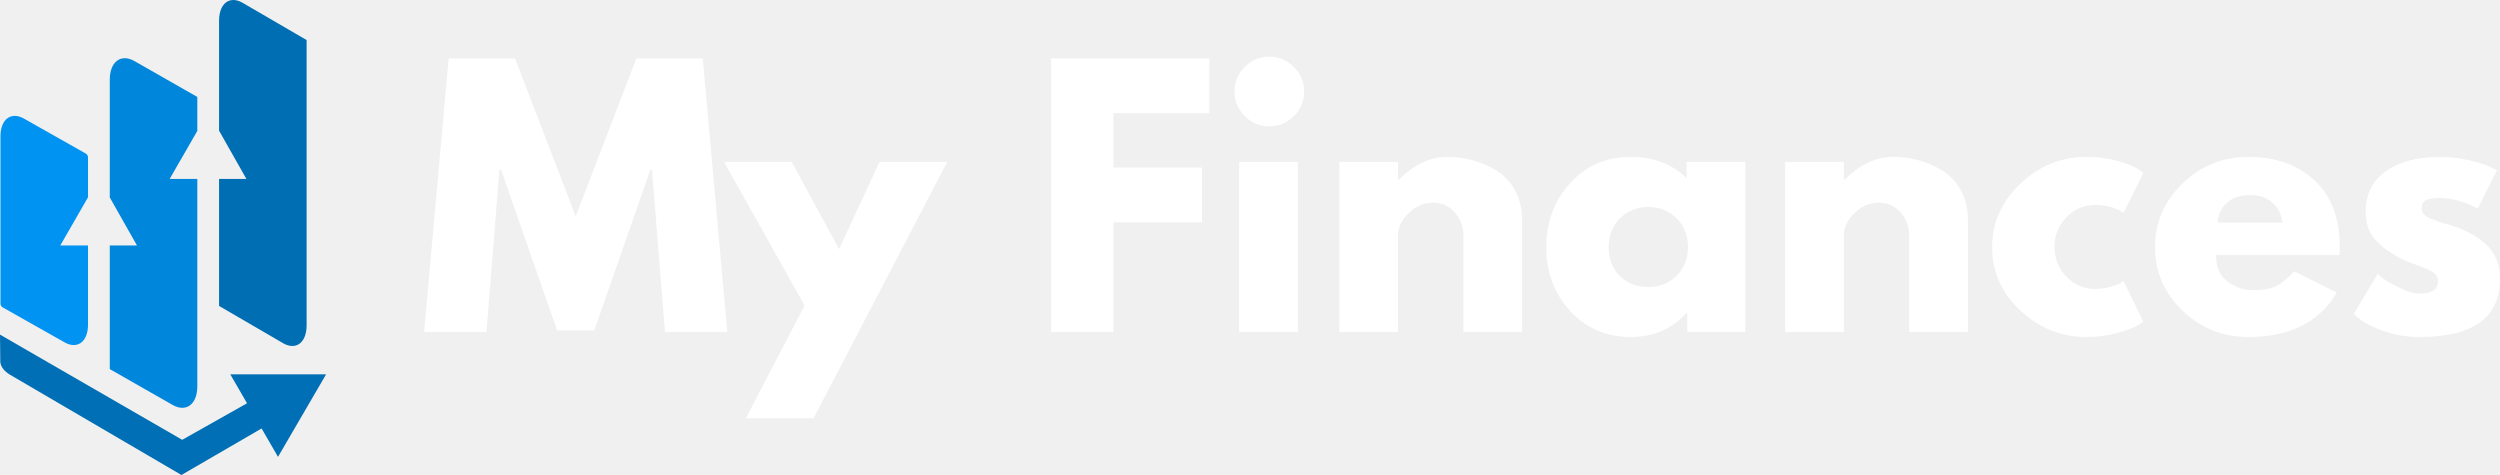
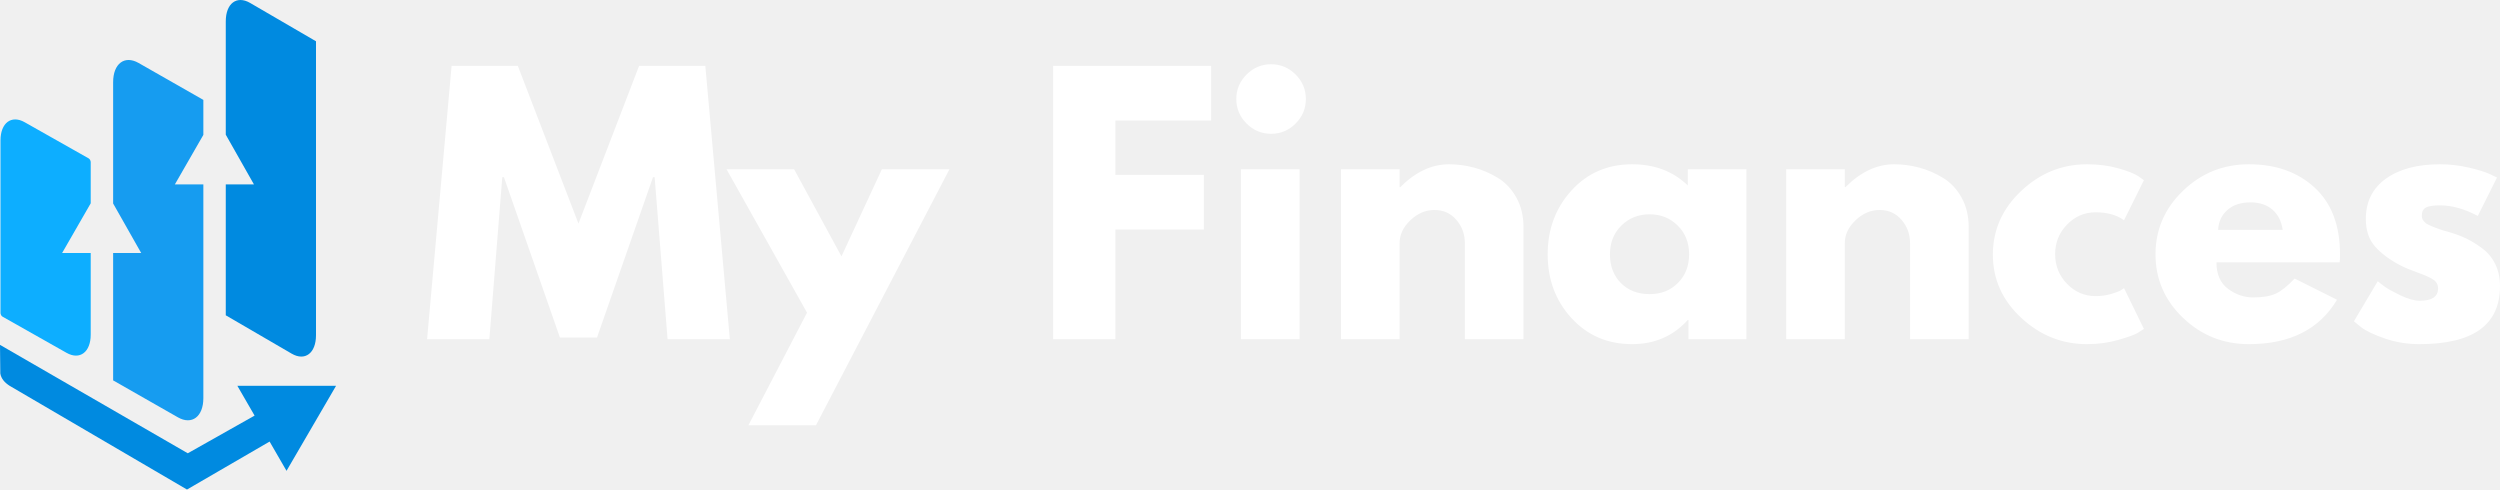
- <svg xmlns="http://www.w3.org/2000/svg" xml:space="preserve" width="312.65mm" height="59.403mm" version="1.1" style="shape-rendering:geometricPrecision; text-rendering:geometricPrecision; image-rendering:optimizeQuality; fill-rule:evenodd; clip-rule:evenodd" viewBox="0 0 29713.56 5645.48">
+ <svg xmlns="http://www.w3.org/2000/svg" xml:space="preserve" width="303.364mm" height="59.403mm" version="1.1" style="shape-rendering:geometricPrecision; text-rendering:geometricPrecision; image-rendering:optimizeQuality; fill-rule:evenodd; clip-rule:evenodd" viewBox="0 0 26130.18 5116.62">
  <defs>
    <style type="text/css">
   
-     .fil2 {fill:#006EB3}
-     .fil3 {fill:#006FB5}
-     .fil1 {fill:#0086DB}
-     .fil0 {fill:#0093F1}
-     .fil4 {fill:white;fill-rule:nonzero}
+     .fil2 {fill:#008AE0}
+     .fil0 {fill:#0DAEFF}
+     .fil1 {fill:#169CF0}
+     .fil3 {fill:white;fill-rule:nonzero}
   
  </style>
  </defs>
  <g id="Camada_x0020_1">
-     <g id="_3025101345280">
-       <path class="fil0" d="M284.32 1409.42l738.71 417.43c12.73,7.18 23.13,26.82 23.13,43.58l0 474.11 -329.73 573.07 329.73 0 0 248.06 0 693.15c0,202.16 -125.4,296.76 -278.64,210.16l-738.72 -417.43c-12.71,-7.18 -23.13,-26.79 -23.13,-43.57l0 -585.66 0 -1402.73c0,-202.18 125.4,-296.75 278.65,-210.16z" />
-       <path class="fil1" d="M1598.24 726.11l746.95 425.99 0 403.45 -328.48 570.88 328.48 0 0 1062.45 0 1402.24c0,213.95 -132.11,313.68 -293.54,221.62l-746.95 -425.99 0 -1197.88 0 -271.27 323.52 0 -323.52 -571.03 0 -1398.87c0,-213.97 132.09,-313.68 293.54,-221.61z" />
-       <path class="fil2" d="M2884.26 33.78l759.95 442.26 0 2398.5 0 991.64c0,206.54 -126.25,302.08 -280.53,212.29l-759.95 -442.26 0 -898.17 0 -611.6 324.77 0 -324.77 -573.25 0 -1307.13c0,-206.55 126.24,-302.07 280.53,-212.28z" />
-       <path class="fil3" d="M-0 3977.06l2165.58 1250.3 770.38 -434.47 -198.6 -343.45 1138.16 0 -571.22 980.44 -195.17 -337.51 -952.72 553.11 -2042.7 -1194.67c-59.39,-37.2 -99.98,-83.2 -110.06,-143.42l-3.66 -330.33z" />
-     </g>
-     <path class="fil4" d="M7903.05 3946.38l-153.76 -1927.93 -19.71 0 -666.3 1908.22 -441.57 0 -666.3 -1908.22 -19.71 0 -153.76 1927.93 -741.21 0 291.75 -3252.65 788.53 0 721.49 1876.68 721.5 -1876.68 788.53 0 291.75 3252.65 -741.21 0zm2550.86 -2022.56l804.3 0 -1588.87 3047.64 -804.3 0 697.84 -1340.5 -958.06 -1707.15 804.3 0 563.79 1036.9 481 -1036.9zm3918.96 -1230.09l0 650.52 -1139.41 0 0 646.6 1052.67 0 0 650.52 -1052.67 0 0 1305 -741.21 0 0 -3252.65 1880.62 0zm421.86 102.51c81.48,-81.48 178.72,-122.22 291.75,-122.22 113.02,0 210.27,40.74 291.75,122.22 81.49,81.49 122.23,178.73 122.23,291.76 0,113.02 -40.74,210.27 -122.23,291.75 -81.48,81.49 -178.73,122.23 -291.75,122.23 -113.03,0 -210.27,-40.74 -291.75,-122.23 -81.49,-81.48 -122.23,-178.73 -122.23,-291.75 0,-113.03 40.74,-210.27 122.23,-291.76zm-67.03 1127.59l0 2022.56 697.83 0 0 -2022.56 -697.83 0zm1190.67 2022.56l0 -2022.56 697.83 0 0 212.9 7.89 0c181.36,-181.36 374.55,-272.04 579.56,-272.04 99.88,0 199.1,13.13 297.68,39.42 98.56,26.28 193.18,67.03 283.86,122.22 90.69,55.2 164.27,133.4 220.79,234.58 56.51,101.2 84.76,218.82 84.76,352.87l0 1332.6 -697.84 0 0 -1143.35c0,-105.14 -33.51,-197.13 -100.53,-275.99 -67.03,-78.85 -154.43,-118.27 -262.19,-118.27 -105.14,0 -200.42,40.74 -285.84,122.23 -85.43,81.48 -128.14,172.16 -128.14,272.04l0 1143.35 -697.83 0zm2744.06 -250.36c-189.25,-206.33 -283.88,-459.31 -283.88,-758.94 0,-299.64 94.63,-553.28 283.88,-760.93 189.25,-207.65 429.74,-311.46 721.5,-311.46 268.09,0 488.88,84.1 662.36,252.33l0 -193.19 697.83 0 0 2022.56 -689.95 0 0 -228.67 -7.89 0c-173.47,191.87 -394.26,287.81 -662.36,287.81 -291.76,0 -532.25,-103.16 -721.5,-309.5zm593.36 -1101.95c-90.68,89.36 -136.02,203.7 -136.02,343.01 0,139.31 43.37,252.98 130.11,341.03 86.73,88.05 201.07,132.07 343.01,132.07 136.67,0 249.04,-44.68 337.09,-134.05 88.04,-89.36 132.08,-202.38 132.08,-339.06 0,-139.31 -45.35,-253.65 -136.03,-343.01 -90.69,-89.36 -201.74,-134.05 -333.15,-134.05 -134.05,0 -246.41,44.69 -337.1,134.05zm1961.46 1352.31l0 -2022.56 697.83 0 0 212.9 7.89 0c181.36,-181.36 374.54,-272.04 579.56,-272.04 99.88,0 199.09,13.13 297.67,39.42 98.56,26.28 193.19,67.03 283.87,122.22 90.69,55.2 164.27,133.4 220.78,234.58 56.51,101.2 84.77,218.82 84.77,352.87l0 1332.6 -697.84 0 0 -1143.35c0,-105.14 -33.51,-197.13 -100.54,-275.99 -67.02,-78.85 -154.42,-118.27 -262.18,-118.27 -105.14,0 -200.42,40.74 -285.85,122.23 -85.42,81.48 -128.13,172.16 -128.13,272.04l0 1143.35 -697.83 0zm3682.39 -1510.02c-131.42,0 -244.45,48.63 -339.07,145.87 -94.63,97.25 -141.93,214.22 -141.93,350.9 0,139.31 47.3,257.58 141.93,354.83 94.62,97.25 207.65,145.88 339.07,145.88 63.08,0 122.87,-7.89 179.38,-23.66 56.52,-15.77 97.91,-31.54 124.2,-47.31l35.49 -23.65 236.55 484.94c-18.4,13.14 -44.02,29.58 -76.88,49.29 -32.86,19.71 -107.76,46.64 -224.73,80.82 -116.97,34.17 -242.47,51.25 -376.52,51.25 -297.01,0 -557.88,-104.48 -782.61,-313.43 -224.73,-208.96 -337.1,-459.32 -337.1,-751.07 0,-294.38 112.37,-547.36 337.1,-758.95 224.73,-211.58 485.6,-317.37 782.61,-317.37 134.05,0 257.58,15.77 370.6,47.3 113.02,31.55 193.19,63.09 240.49,94.63l67.03 47.31 -236.55 477.06c-86.74,-63.09 -199.76,-94.63 -339.07,-94.63zm2905.7 595.34l-1466.65 0c0,141.94 46.01,247.07 137.99,315.41 92,68.33 191.87,102.5 299.64,102.5 113.02,0 202.38,-15.11 268.1,-45.33 65.71,-30.23 140.62,-90.03 224.73,-179.39l504.65 252.33c-210.27,352.21 -559.85,528.32 -1048.73,528.32 -304.9,0 -566.42,-104.48 -784.58,-313.43 -218.15,-208.96 -327.23,-460.63 -327.23,-755.01 0,-294.39 109.08,-546.71 327.23,-756.99 218.17,-210.27 479.68,-315.4 784.58,-315.4 320.67,0 581.54,92.65 782.61,277.95 201.08,185.3 301.61,450.11 301.61,794.44 0,47.31 -1.31,78.84 -3.94,94.62zm-1446.93 -386.38l768.81 0c-15.78,-105.13 -57.17,-185.96 -124.2,-242.47 -67.03,-56.51 -153.11,-84.76 -258.25,-84.76 -115.64,0 -207.64,30.22 -275.98,90.68 -68.34,60.45 -105.14,139.31 -110.39,236.56zm2641.55 -780.63c115.65,0 229.98,13.13 343.01,39.42 113.02,26.28 197.13,52.57 252.33,78.85l82.8 39.42 -228.67 457.34c-157.72,-84.1 -307.52,-126.16 -449.46,-126.16 -78.85,0 -134.7,8.54 -167.56,25.63 -32.85,17.08 -49.29,49.28 -49.29,96.59 0,10.52 1.32,21.03 3.94,31.54 2.63,10.51 7.89,20.38 15.78,29.58 7.88,9.2 15.11,17.09 21.68,23.65 6.58,6.58 17.75,13.8 33.51,21.69 15.78,7.89 28.26,13.8 37.46,17.74 9.2,3.94 24.31,9.86 45.33,17.74 21.03,7.89 36.81,13.8 47.32,17.74 10.51,3.94 28.25,9.86 53.22,17.74 24.97,7.88 44.02,13.14 57.17,15.77 81.49,23.65 152.45,49.93 212.89,78.85 60.46,28.91 124.2,68.33 191.23,118.28 67.03,49.93 118.94,113.01 155.74,189.24 36.79,76.22 55.19,162.96 55.19,260.2 0,459.97 -319.35,689.97 -958.05,689.97 -144.56,0 -281.9,-22.34 -412.01,-67.03 -130.11,-44.68 -224.07,-89.36 -281.9,-134.04l-86.73 -70.96 283.87 -477.06c21.02,18.4 48.62,40.09 82.8,65.06 34.17,24.96 95.94,59.13 185.3,102.5 89.36,43.38 166.9,65.05 232.61,65.05 144.56,0 216.85,-48.63 216.85,-145.87 0,-44.68 -18.4,-79.51 -55.2,-104.48 -36.8,-24.97 -99.22,-53.22 -187.27,-84.75 -88.05,-31.55 -157.05,-60.46 -206.98,-86.74 -126.16,-65.71 -226.05,-139.96 -299.64,-222.76 -73.6,-82.8 -110.4,-192.54 -110.4,-329.21 0,-205.02 79.52,-364.69 238.53,-479.03 159.03,-114.33 373.9,-171.5 644.62,-171.5z" />
+     <path class="fil0" d="M257.68 1277.39l669.51 378.33c11.53,6.51 20.97,24.31 20.97,39.5l0 429.69 -298.84 519.38 298.84 0 0 224.82 0 628.22c0,183.23 -113.65,268.96 -252.54,190.47l-669.52 -378.33c-11.52,-6.51 -20.97,-24.28 -20.97,-39.49l0 -530.8 0 -1271.32c0,-183.24 113.65,-268.95 252.55,-190.47z" />
+     <path class="fil1" d="M1448.52 658.09l676.98 386.08 0 365.66 -297.71 517.4 297.71 0 0 962.92 0 1270.88c0,193.91 -119.74,284.3 -266.04,200.86l-676.98 -386.08 0 -1085.66 0 -245.85 293.21 0 -293.21 -517.53 0 -1267.83c0,-193.92 119.72,-284.3 266.04,-200.85z" />
+     <path class="fil2" d="M2614.07 30.61l688.76 400.83 0 2173.81 0 898.75c0,187.19 -114.42,273.78 -254.25,192.4l-688.76 -400.83 0 -814.03 0 -554.3 294.35 0 -294.35 -519.55 0 -1184.68c0,-187.2 114.41,-273.77 254.25,-192.39z" />
+     <path class="fil2" d="M-0 3604.49l1962.71 1133.17 698.21 -393.77 -180 -311.27 1031.54 0 -517.7 888.59 -176.89 -305.89 -863.47 501.3 -1851.34 -1082.76c-53.83,-33.71 -90.61,-75.4 -99.75,-129.99l-3.32 -299.39z" />
+     <path class="fil3" d="M6977.44 3545.03l-135.02 -1693.01 -17.3 0 -585.11 1675.69 -387.76 0 -585.11 -1675.69 -17.31 0 -135.02 1693.01 -650.89 0 256.2 -2856.29 692.44 0 633.57 1647.99 633.58 -1647.99 692.43 0 256.21 2856.29 -650.89 0zm2240.03 -1776.09l706.28 0 -1395.25 2676.25 -706.28 0 612.8 -1177.14 -841.3 -1499.12 706.28 0 495.09 910.55 422.39 -910.55zm3441.39 -1080.2l0 571.25 -1000.57 0 0 567.8 924.4 0 0 571.25 -924.4 0 0 1145.98 -650.89 0 0 -2856.29 1651.45 0zm370.46 90.02c71.55,-71.55 156.95,-107.33 256.2,-107.33 99.25,0 184.65,35.78 256.2,107.33 71.55,71.54 107.33,156.95 107.33,256.2 0,99.24 -35.78,184.65 -107.33,256.2 -71.55,71.55 -156.95,107.32 -256.2,107.32 -99.24,0 -184.65,-35.77 -256.2,-107.32 -71.55,-71.55 -107.32,-156.95 -107.32,-256.2 0,-99.25 35.77,-184.66 107.32,-256.2zm-58.86 990.18l0 1776.09 612.81 0 0 -1776.09 -612.81 0zm1045.57 1776.09l0 -1776.09 612.81 0 0 186.96 6.93 0c159.25,-159.26 328.91,-238.89 508.94,-238.89 87.71,0 174.84,11.54 261.39,34.63 86.56,23.08 169.64,58.86 249.27,107.32 79.63,48.48 144.26,117.14 193.88,206 49.63,88.87 74.44,192.15 74.44,309.87l0 1170.21 -612.81 0 0 -1004.03c0,-92.33 -29.42,-173.11 -88.28,-242.35 -58.86,-69.24 -135.6,-103.87 -230.24,-103.87 -92.32,0 -175.99,35.78 -251.01,107.33 -75.01,71.55 -112.52,151.18 -112.52,238.89l0 1004.03 -612.81 0zm2409.67 -219.85c-166.18,-181.18 -249.27,-403.34 -249.27,-666.47 0,-263.12 83.09,-485.85 249.27,-668.2 166.19,-182.34 377.37,-273.51 633.58,-273.51 235.42,0 429.3,73.86 581.64,221.58l0 -169.64 612.81 0 0 1776.09 -605.88 0 0 -200.81 -6.93 0c-152.34,168.49 -346.22,252.74 -581.64,252.74 -256.21,0 -467.39,-90.59 -633.58,-271.78zm521.06 -967.67c-79.63,78.48 -119.44,178.88 -119.44,301.2 0,122.33 38.08,222.16 114.25,299.48 76.17,77.32 176.58,115.98 301.21,115.98 120.02,0 218.69,-39.23 296.01,-117.71 77.32,-78.48 115.99,-177.72 115.99,-297.75 0,-122.33 -39.82,-222.73 -119.45,-301.2 -79.62,-78.48 -177.14,-117.71 -292.55,-117.71 -117.71,0 -216.39,39.23 -296.02,117.71zm1722.43 1187.52l0 -1776.09 612.81 0 0 186.96 6.93 0c159.25,-159.26 328.91,-238.89 508.94,-238.89 87.71,0 174.84,11.54 261.39,34.63 86.56,23.08 169.64,58.86 249.27,107.32 79.63,48.48 144.26,117.14 193.88,206 49.63,88.87 74.44,192.15 74.44,309.87l0 1170.21 -612.81 0 0 -1004.03c0,-92.33 -29.42,-173.11 -88.28,-242.35 -58.86,-69.24 -135.6,-103.87 -230.24,-103.87 -92.32,0 -175.99,35.78 -251.01,107.33 -75.01,71.55 -112.52,151.18 -112.52,238.89l0 1004.03 -612.81 0zm3233.67 -1326.01c-115.41,0 -214.66,42.7 -297.75,128.1 -83.09,85.4 -124.64,188.11 -124.64,308.13 0,122.34 41.54,226.2 124.64,311.6 83.09,85.39 182.34,128.1 297.75,128.1 55.39,0 107.9,-6.93 157.52,-20.78 49.63,-13.85 85.98,-27.7 109.06,-41.54l31.15 -20.78 207.73 425.85c-16.16,11.53 -38.66,25.96 -67.51,43.27 -28.85,17.31 -94.63,40.97 -197.34,70.98 -102.71,30 -212.93,45.01 -330.64,45.01 -260.82,0 -489.9,-91.74 -687.24,-275.24 -197.34,-183.49 -296.01,-403.34 -296.01,-659.54 0,-258.51 98.67,-480.67 296.01,-666.47 197.34,-185.8 426.43,-278.71 687.24,-278.71 117.71,0 226.2,13.85 325.44,41.55 99.25,27.69 169.65,55.39 211.19,83.09l58.86 41.54 -207.73 418.93c-76.17,-55.39 -175.41,-83.09 -297.74,-83.09zm2551.61 522.79l-1287.93 0c0,124.64 40.4,216.96 121.17,276.98 80.79,60.01 168.5,90.02 263.12,90.02 99.25,0 177.73,-13.27 235.43,-39.82 57.7,-26.54 123.48,-79.05 197.34,-157.52l443.15 221.57c-184.65,309.29 -491.62,463.93 -920.94,463.93 -267.74,0 -497.39,-91.74 -688.97,-275.24 -191.57,-183.49 -287.35,-404.5 -287.35,-663.01 0,-258.51 95.78,-480.08 287.35,-664.74 191.58,-184.65 421.23,-276.98 688.97,-276.98 281.59,0 510.67,81.36 687.24,244.09 176.57,162.72 264.86,395.26 264.86,697.62 0,41.55 -1.15,69.24 -3.46,83.09zm-1270.62 -339.29l675.12 0c-13.85,-92.32 -50.2,-163.29 -109.06,-212.93 -58.86,-49.62 -134.45,-74.44 -226.77,-74.44 -101.56,0 -182.34,26.55 -242.35,79.63 -60.02,53.08 -92.33,122.33 -96.94,207.73zm2319.65 -685.51c101.56,0 201.96,11.54 301.21,34.63 99.24,23.08 173.11,46.16 221.57,69.24l72.71 34.62 -200.81 401.61c-138.49,-73.86 -270.05,-110.79 -394.69,-110.79 -69.24,0 -118.29,7.5 -147.14,22.51 -28.85,15 -43.27,43.27 -43.27,84.82 0,9.23 1.15,18.47 3.46,27.7 2.31,9.23 6.93,17.89 13.85,25.97 6.93,8.07 13.27,15 19.04,20.77 5.77,5.77 15.57,12.12 29.42,19.04 13.85,6.93 24.82,12.12 32.89,15.58 8.08,3.46 21.34,8.66 39.81,15.58 18.47,6.92 32.32,12.11 41.54,15.57 9.23,3.46 24.82,8.66 46.75,15.58 21.92,6.93 38.66,11.54 50.2,13.85 71.55,20.78 133.87,43.85 186.96,69.24 53.08,25.38 109.06,60.01 167.92,103.86 58.86,43.86 104.44,99.25 136.76,166.19 32.31,66.94 48.47,143.1 48.47,228.5 0,403.92 -280.44,605.88 -841.3,605.88 -126.95,0 -247.55,-19.61 -361.8,-58.86 -114.25,-39.23 -196.77,-78.48 -247.54,-117.71l-76.17 -62.32 249.27 -418.93c18.47,16.16 42.7,35.2 72.71,57.12 30.01,21.93 84.25,51.93 162.73,90.02 78.47,38.08 146.56,57.12 204.26,57.12 126.95,0 190.43,-42.7 190.43,-128.1 0,-39.23 -16.16,-69.82 -48.48,-91.75 -32.31,-21.92 -87.13,-46.74 -164.45,-74.44 -77.32,-27.69 -137.91,-53.08 -181.76,-76.16 -110.8,-57.71 -198.5,-122.91 -263.13,-195.61 -64.63,-72.71 -96.94,-169.07 -96.94,-289.09 0,-180.03 69.82,-320.25 209.46,-420.66 139.64,-100.4 328.33,-150.61 566.06,-150.61z" />
  </g>
</svg>
